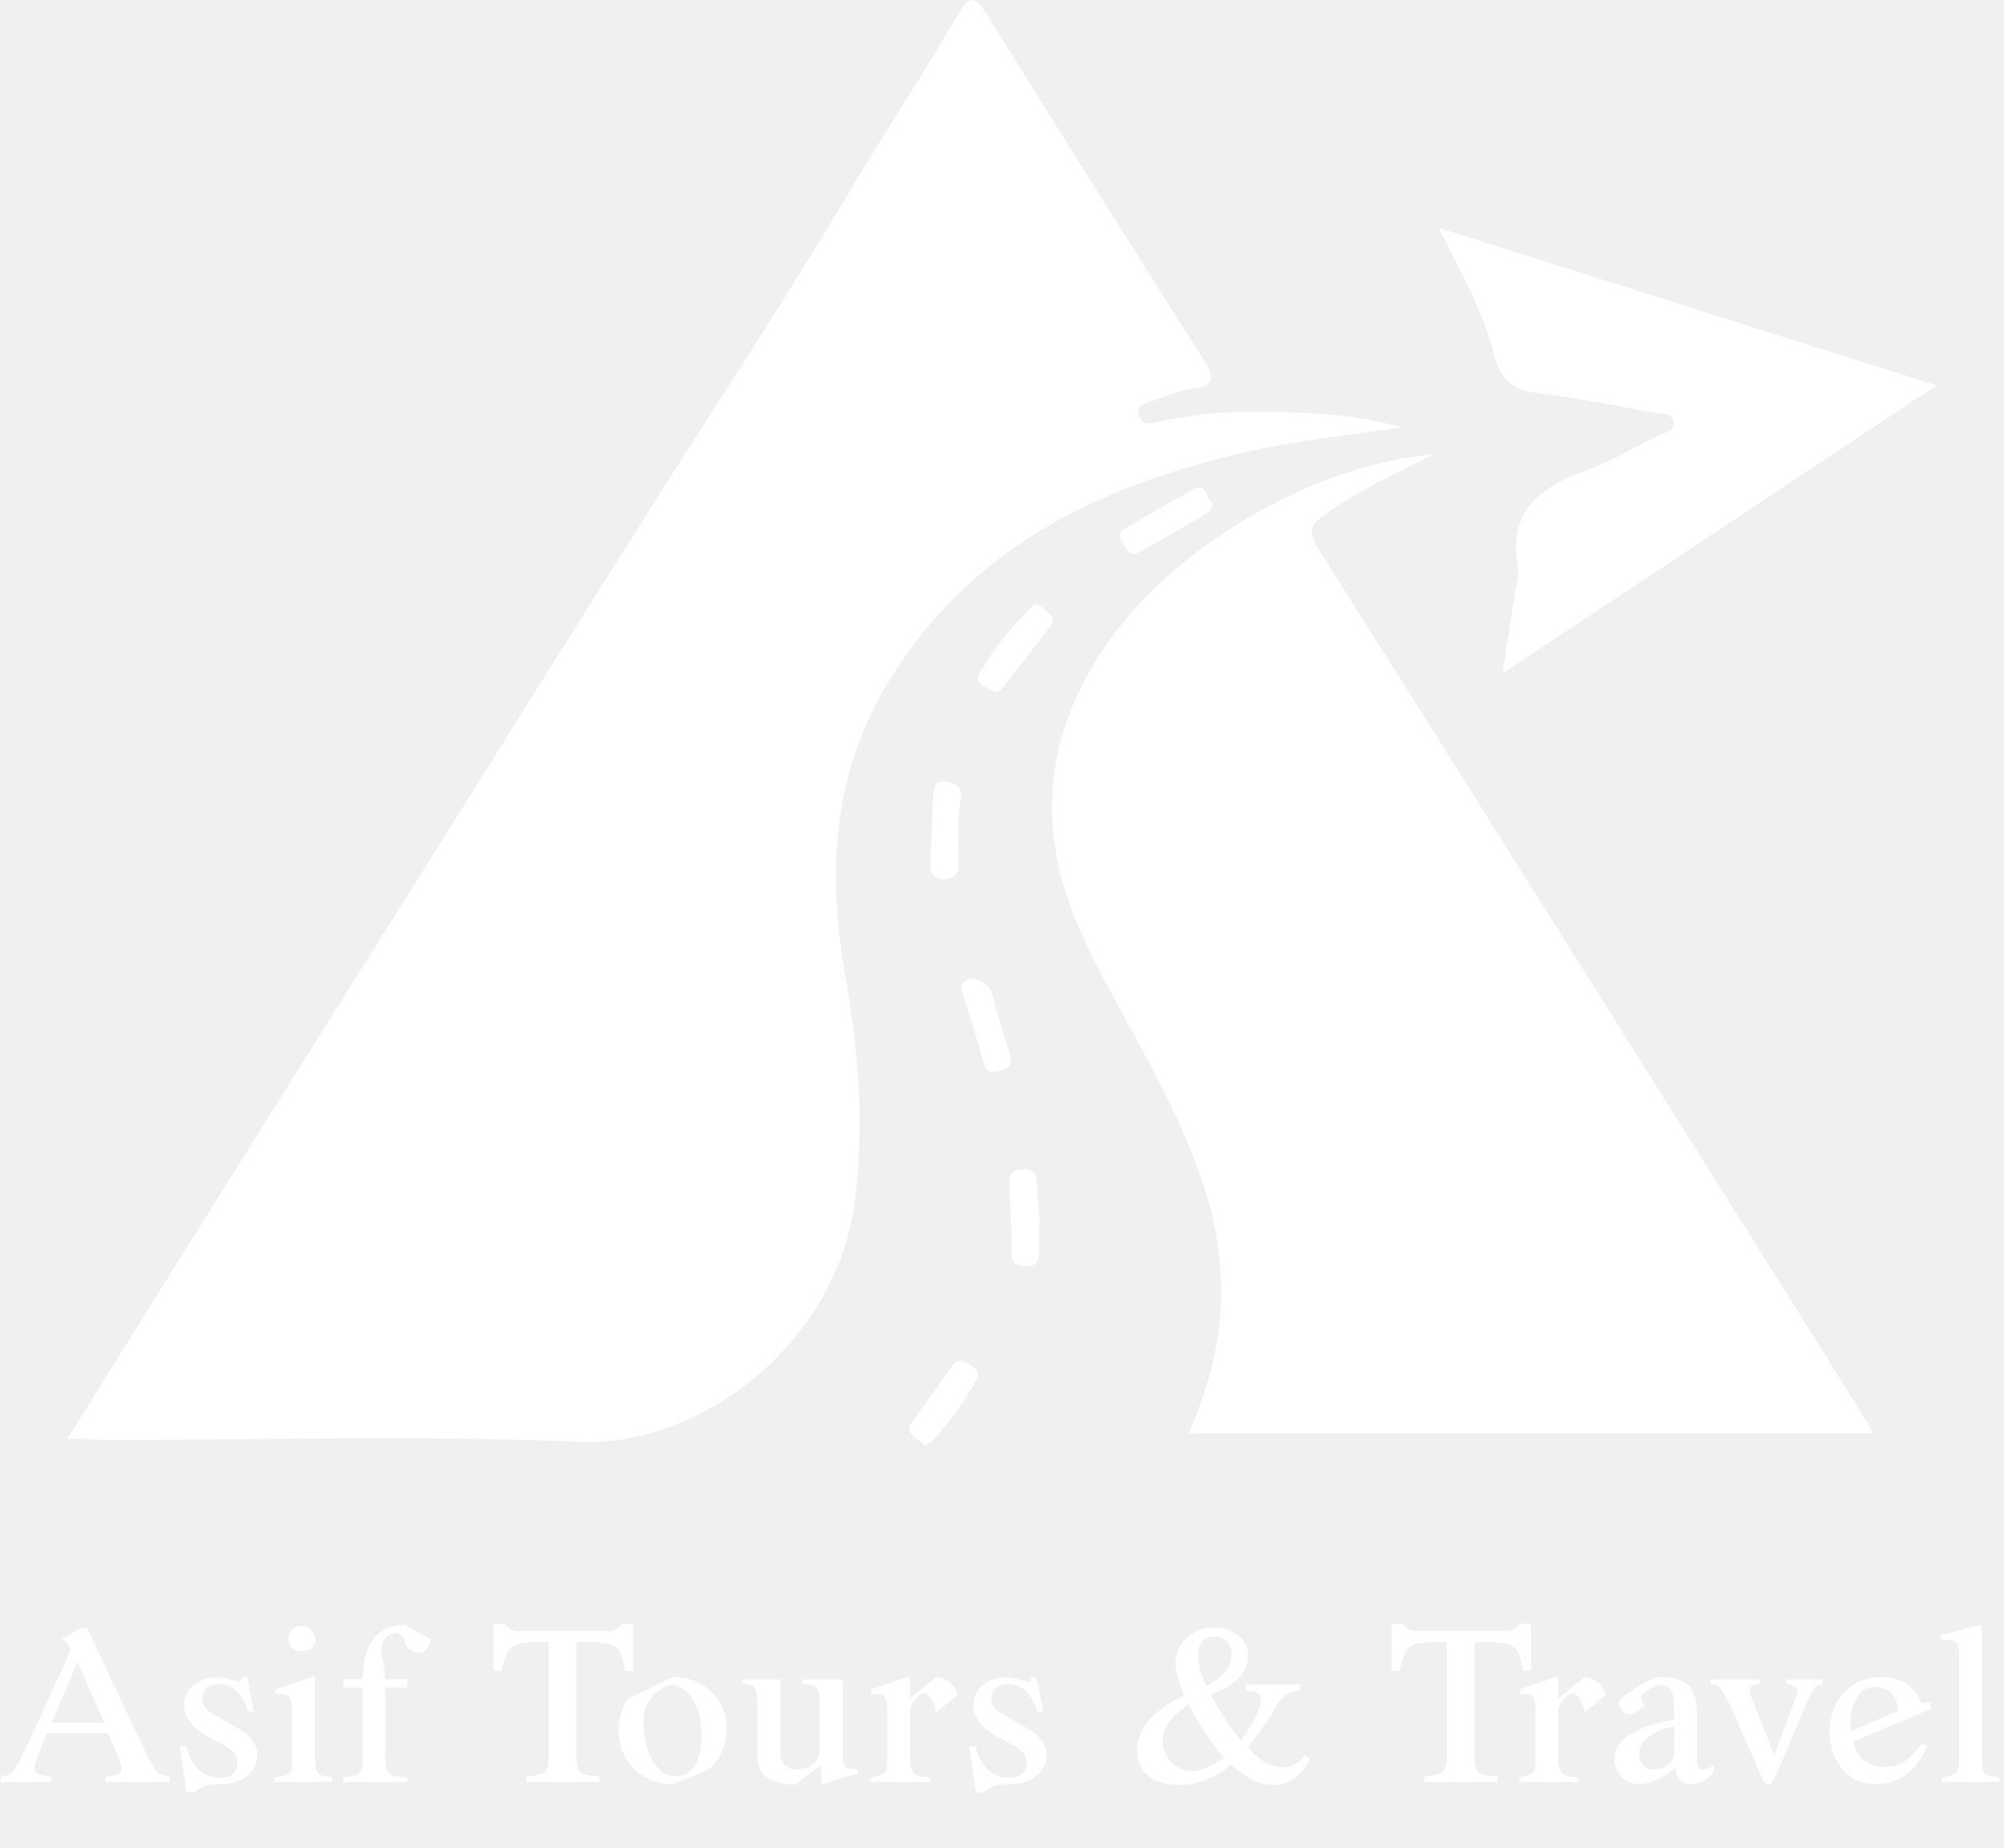
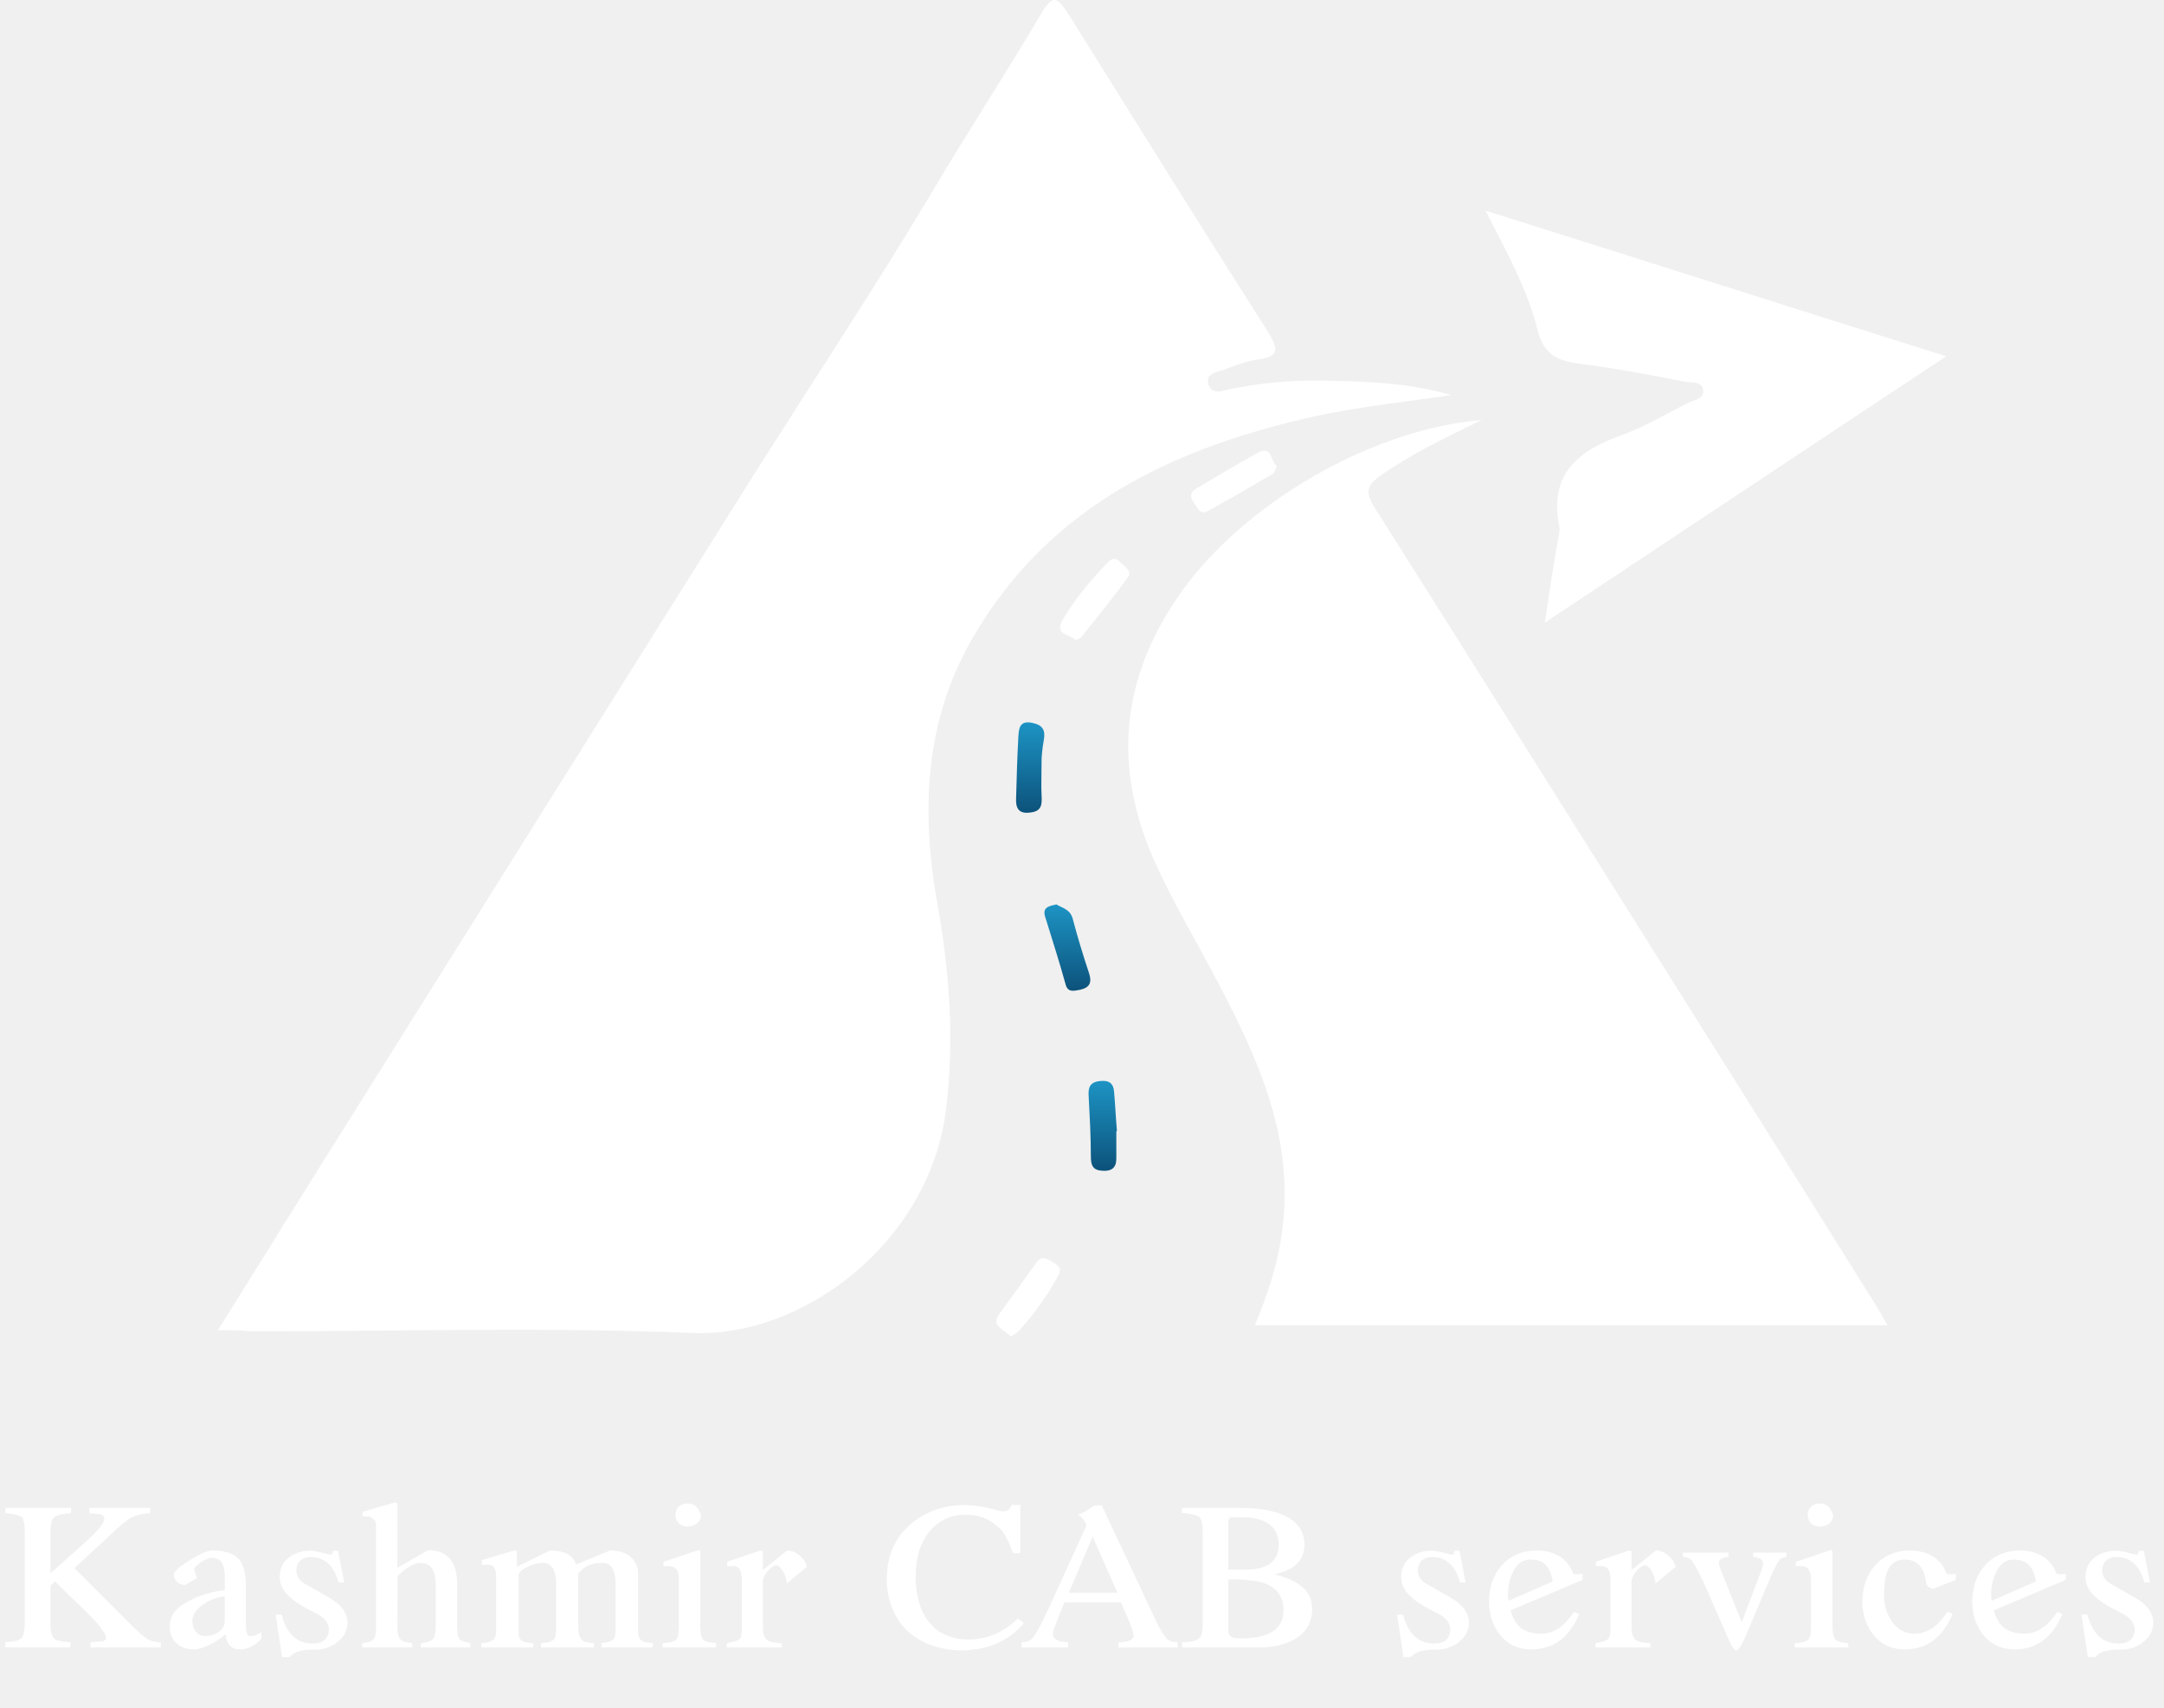
- <svg xmlns="http://www.w3.org/2000/svg" width="268" height="247" viewBox="0 0 268 247" fill="none">
-   <path d="M123.773 193.267C123.133 192.786 122.492 192.386 121.932 191.825C121.371 191.265 121.611 190.704 122.012 190.064C123.853 187.581 125.615 185.099 127.377 182.616C128.178 181.495 128.978 182.056 129.779 182.536C130.5 182.937 131.14 183.417 130.58 184.458C128.978 187.421 127.056 190.064 124.814 192.546C124.574 192.786 124.174 192.946 123.773 193.267Z" fill="white" />
-   <path d="M9 192.385C13.645 185.018 17.728 178.371 21.892 171.725C43.433 137.372 64.894 103.099 86.434 68.826C95.083 55.133 104.051 41.6 112.379 27.667C117.344 19.259 122.709 11.091 127.674 2.683C129.756 -0.921 130.236 -0.841 132.398 2.603C141.848 17.737 151.297 32.952 160.906 48.006C162.507 50.569 162.507 51.609 159.304 52.01C157.623 52.25 155.941 52.971 154.34 53.531C153.379 53.852 151.937 54.012 152.258 55.453C152.658 57.135 154.179 56.574 155.22 56.334C159.705 55.373 164.189 54.973 168.753 55.053C175.079 55.133 181.325 55.373 187.411 57.135C181.085 58.096 174.599 58.736 168.193 60.098C147.613 64.582 129.436 72.99 118.305 92.048C111.178 104.22 110.698 117.353 113.1 130.806C114.862 140.735 115.582 150.585 114.301 160.674C111.819 179.813 93.561 193.426 77.706 192.785C56.406 191.904 35.025 192.545 13.725 192.545C12.443 192.385 11.242 192.385 9 192.385Z" fill="white" />
-   <path d="M191.815 60.739C186.37 63.382 181.565 65.704 177.241 68.747C175.159 70.188 174.919 71.229 176.36 73.472C189.333 93.971 202.225 114.551 215.118 135.051C226.248 152.748 237.379 170.445 248.43 188.142C249.07 189.103 249.631 190.144 250.512 191.665C219.842 191.665 189.573 191.665 158.984 191.665C161.626 185.499 163.388 179.173 163.308 172.366C163.228 161.556 158.904 152.187 154.099 142.898C150.816 136.572 147.052 130.406 144.17 123.84C138.084 109.586 140.086 96.534 149.294 84.362C158.744 72.03 176.441 62.02 191.815 60.739Z" fill="white" />
-   <path d="M192.376 30.47C214.798 37.517 236.338 44.404 259 51.53C239.141 64.663 220.403 77.155 200.944 90.047C201.585 85.883 202.065 82.52 202.626 79.237C202.786 78.196 203.186 77.075 203.026 76.114C201.505 68.507 205.829 65.144 212.155 62.901C215.358 61.7 218.401 59.938 221.524 58.337C222.405 57.856 223.926 57.776 223.846 56.495C223.766 55.134 222.165 55.374 221.284 55.214C216.319 54.253 211.354 53.292 206.309 52.651C202.866 52.251 200.704 51.37 199.823 47.447C198.382 41.761 195.499 36.636 192.376 30.47Z" fill="white" />
-   <path d="M133.039 92.53C132.238 91.729 129.916 91.809 131.197 89.647C132.959 86.684 135.121 84.041 137.523 81.559C138.084 80.918 138.724 80.438 139.445 81.239C140.086 81.879 141.287 82.52 140.646 83.481C138.484 86.444 136.162 89.327 133.84 92.209C133.76 92.37 133.439 92.37 133.039 92.53Z" fill="white" />
-   <path d="M162.187 67.386C161.947 67.866 161.867 68.347 161.627 68.507C158.504 70.349 155.461 72.11 152.258 73.872C150.976 74.593 150.656 73.311 150.176 72.671C149.615 71.95 149.615 71.229 150.496 70.669C153.459 68.907 156.422 67.145 159.465 65.464C161.547 64.343 161.226 66.745 162.187 67.386Z" fill="white" />
-   <path d="M130.316 130.807C131.037 131.287 132.238 131.447 132.639 132.809C133.359 135.531 134.16 138.174 135.041 140.816C135.441 142.097 135.121 142.818 133.76 143.138C132.799 143.299 131.918 143.619 131.598 142.258C130.717 139.055 129.676 135.851 128.715 132.728C128.234 131.367 128.955 131.047 130.316 130.807Z" fill="white" />
-   <path d="M138.965 163.638C138.965 164.919 138.965 166.281 138.965 167.562C138.965 168.923 138.244 169.404 136.963 169.323C135.602 169.243 135.281 168.603 135.281 167.241C135.281 164.359 135.121 161.476 134.961 158.513C134.881 157.312 135.121 156.511 136.562 156.351C137.924 156.191 138.564 156.671 138.644 157.953C138.805 159.794 138.885 161.636 139.045 163.478C139.045 163.638 138.965 163.638 138.965 163.638Z" fill="white" />
-   <path d="M128.155 109.826C128.155 112.309 128.075 113.67 128.155 115.031C128.235 116.393 128.155 117.354 126.473 117.514C124.711 117.754 124.391 116.713 124.471 115.352C124.551 112.469 124.631 109.506 124.791 106.623C124.871 105.502 124.871 104.141 126.793 104.541C128.395 104.862 128.715 105.662 128.475 107.024C128.235 108.305 128.155 109.666 128.155 109.826Z" fill="white" />
-   <path d="M10.361 222.223L6.917 230.343H13.945L10.361 222.223ZM22.653 237.511V238.267H14.085V237.511C15.41 237.492 16.129 237.24 16.241 236.755C16.259 236.68 16.269 236.615 16.269 236.559C16.25 236.148 16.063 235.504 15.709 234.627L14.449 231.743H6.273L4.873 235.271C4.705 235.737 4.621 236.111 4.621 236.391C4.658 237.1 5.386 237.473 6.805 237.511V238.267H0.085V237.511C0.775 237.492 1.289 237.305 1.625 236.951C2.091 236.465 2.885 235.019 4.005 232.611L9.465 220.627C9.241 219.973 8.83 219.432 8.233 219.003C8.793 218.909 9.381 218.62 9.997 218.135C10.314 217.911 10.585 217.771 10.809 217.715H11.677L19.769 234.935C20.441 236.204 20.954 236.96 21.309 237.203C21.607 237.389 22.055 237.492 22.653 237.511ZM33.058 224.267L33.954 228.859H33.142C32.563 226.731 31.471 225.527 29.866 225.247C29.642 225.209 29.427 225.191 29.222 225.191C28.083 225.191 27.383 225.629 27.122 226.507C27.066 226.712 27.038 226.917 27.038 227.123C27.057 227.944 27.467 228.588 28.27 229.055L31.658 230.987C33.487 232.013 34.411 233.236 34.43 234.655C34.43 235.868 33.861 236.876 32.722 237.679C31.845 238.276 30.855 238.575 29.754 238.575H29.306C27.682 238.593 26.59 238.957 26.03 239.667H24.966L24.042 233.507H24.91C25.619 236.269 27.103 237.669 29.362 237.707C30.669 237.707 31.443 237.212 31.686 236.223C31.723 236.036 31.742 235.849 31.742 235.663C31.723 234.804 31.219 234.085 30.23 233.507L28.41 232.555C26.17 231.36 24.929 230.072 24.686 228.691C24.649 228.485 24.63 228.28 24.63 228.075C24.63 226.693 25.227 225.648 26.422 224.939C27.187 224.491 28.083 224.267 29.11 224.267C29.483 224.267 30.239 224.416 31.378 224.715C31.733 224.808 31.994 224.855 32.162 224.855L32.386 224.267H33.058ZM40.329 217.435C41.076 217.453 41.617 217.789 41.953 218.443L42.233 219.087C42.233 219.796 41.897 220.3 41.225 220.599C40.945 220.711 40.646 220.767 40.329 220.767C39.545 220.767 39.013 220.459 38.733 219.843C38.621 219.6 38.565 219.348 38.565 219.087C38.565 218.396 38.873 217.901 39.489 217.603C39.75 217.491 40.03 217.435 40.329 217.435ZM36.829 225.891L41.953 224.155L42.149 224.323V235.103C42.149 236.223 42.308 236.923 42.625 237.203C42.924 237.427 43.53 237.576 44.445 237.651V238.267H36.689V237.651C37.828 237.576 38.518 237.361 38.761 237.007C38.948 236.689 39.041 236.055 39.041 235.103V228.075C38.966 227.048 38.509 226.525 37.669 226.507H36.829V225.891ZM51.478 224.519H54.474V225.639H51.534V235.047C51.534 236.204 51.748 236.932 52.178 237.231C52.551 237.473 53.316 237.613 54.474 237.651V238.267H45.906V237.651C47.119 237.576 47.866 237.352 48.146 236.979C48.388 236.643 48.51 235.999 48.51 235.047V225.639H45.934V224.519H48.51C48.566 219.703 50.451 217.285 54.166 217.267L57.582 219.199C57.582 219.815 57.339 220.309 56.854 220.683C56.592 220.888 56.322 220.991 56.042 220.991C54.866 220.916 54.203 220.263 54.054 219.031C53.624 218.601 53.251 218.377 52.934 218.359C52.094 218.359 51.506 218.807 51.17 219.703C51.039 220.095 50.974 220.524 50.974 220.991C50.974 221.047 51.076 221.541 51.282 222.475C51.412 223.109 51.478 223.744 51.478 224.379V224.519ZM73.395 234.571V219.563H71.883C70.185 219.563 69.065 219.759 68.523 220.151C67.982 220.543 67.534 221.467 67.179 222.923C67.142 223.072 67.105 223.231 67.067 223.399H66.003V217.127H67.487C67.879 217.631 68.299 217.929 68.747 218.023C68.953 218.06 69.177 218.079 69.419 218.079H81.347C82.113 218.06 82.691 217.771 83.083 217.211C83.102 217.173 83.121 217.145 83.139 217.127H84.651V223.399H83.559C83.354 221.775 82.962 220.729 82.383 220.263C81.861 219.833 80.741 219.6 79.023 219.563C78.949 219.563 78.883 219.563 78.827 219.563H77.091V234.907C77.091 236.027 77.297 236.736 77.707 237.035C78.099 237.296 78.911 237.455 80.143 237.511V238.267H70.399V237.511C71.762 237.417 72.602 237.212 72.919 236.895C73.237 236.54 73.395 235.765 73.395 234.571ZM89.582 225.303C88.872 225.471 88.154 225.919 87.426 226.647C86.511 227.599 86.054 228.691 86.054 229.923C86.054 232.461 86.558 234.449 87.566 235.887C88.312 236.932 89.218 237.464 90.282 237.483C91.962 237.483 93.044 236.512 93.53 234.571C93.716 233.861 93.81 233.059 93.81 232.163C93.81 229.624 93.222 227.711 92.046 226.423C91.336 225.676 90.515 225.303 89.582 225.303ZM89.918 224.239C92.251 224.239 94.108 225.013 95.49 226.563C96.61 227.813 97.17 229.335 97.17 231.127C97.151 233.311 96.386 235.121 94.874 236.559L89.974 238.547C87.734 238.547 85.914 237.763 84.514 236.195C83.319 234.869 82.722 233.264 82.722 231.379C82.74 229.755 83.16 228.355 83.982 227.179L89.918 224.239ZM114.367 236.559H114.703V237.147C113.098 237.539 111.576 237.996 110.139 238.519L109.803 238.407V235.999L106.303 238.631C103.69 238.537 102.103 237.772 101.543 236.335C101.356 235.831 101.263 235.243 101.263 234.571V226.983C101.263 226.087 100.964 225.527 100.367 225.303C100.106 225.209 99.76 225.153 99.331 225.135V224.547H104.371V234.431C104.371 235.289 104.707 235.924 105.379 236.335C105.696 236.521 106.042 236.615 106.415 236.615C107.572 236.615 108.459 236.269 109.075 235.579C109.43 235.168 109.607 234.673 109.607 234.095V227.039C109.607 226.199 109.392 225.676 108.963 225.471C108.627 225.321 108.076 225.237 107.311 225.219V224.547H112.743V234.963C112.743 235.784 112.958 236.279 113.387 236.447C113.611 236.521 113.938 236.559 114.367 236.559ZM116.538 226.507V225.863L121.354 224.239L121.69 224.351V227.067L125.218 224.239C125.983 224.239 126.702 224.603 127.374 225.331C127.785 225.779 128.009 226.208 128.046 226.619L125.162 228.999C125.05 227.991 124.705 227.197 124.126 226.619C123.958 226.469 123.818 226.385 123.706 226.367C123.314 226.367 122.847 226.684 122.306 227.319C121.914 227.823 121.709 228.289 121.69 228.719V235.467C121.69 236.456 122.007 237.091 122.642 237.371C123.034 237.52 123.622 237.613 124.406 237.651V238.267H116.482V237.651C117.565 237.445 118.199 237.212 118.386 236.951C118.554 236.708 118.638 236.279 118.638 235.663V228.159C118.582 227.113 118.227 226.563 117.574 226.507H116.538ZM138.605 224.267L139.501 228.859H138.689C138.11 226.731 137.018 225.527 135.413 225.247C135.189 225.209 134.974 225.191 134.769 225.191C133.63 225.191 132.93 225.629 132.669 226.507C132.613 226.712 132.585 226.917 132.585 227.123C132.603 227.944 133.014 228.588 133.817 229.055L137.205 230.987C139.034 232.013 139.958 233.236 139.977 234.655C139.977 235.868 139.407 236.876 138.269 237.679C137.391 238.276 136.402 238.575 135.301 238.575H134.853C133.229 238.593 132.137 238.957 131.577 239.667H130.513L129.589 233.507H130.457C131.166 236.269 132.65 237.669 134.909 237.707C136.215 237.707 136.99 237.212 137.233 236.223C137.27 236.036 137.289 235.849 137.289 235.663C137.27 234.804 136.766 234.085 135.777 233.507L133.957 232.555C131.717 231.36 130.475 230.072 130.233 228.691C130.195 228.485 130.177 228.28 130.177 228.075C130.177 226.693 130.774 225.648 131.969 224.939C132.734 224.491 133.63 224.267 134.657 224.267C135.03 224.267 135.786 224.416 136.925 224.715C137.279 224.808 137.541 224.855 137.709 224.855L137.933 224.267H138.605ZM158.969 227.935C157.046 229.185 155.926 230.436 155.609 231.687C155.534 232.023 155.497 232.368 155.497 232.723C155.497 233.992 155.973 235.047 156.925 235.887C157.653 236.521 158.465 236.839 159.361 236.839C160.537 236.82 161.965 236.213 163.645 235.019C162.077 233.208 160.518 230.847 158.969 227.935ZM161.321 225.499C163.58 224.229 164.718 222.82 164.737 221.271C164.737 220.225 164.326 219.497 163.505 219.087C163.169 218.919 162.796 218.835 162.385 218.835C161.452 218.835 160.798 219.245 160.425 220.067C160.276 220.421 160.201 220.795 160.201 221.187C160.22 222.437 160.593 223.875 161.321 225.499ZM166.613 225.219H173.893V226.031C172.68 226.18 171.784 226.628 171.205 227.375C171.093 227.505 170.99 227.645 170.897 227.795L170.085 229.167C169.618 229.932 168.564 231.425 166.921 233.647C168.396 235.401 169.964 236.288 171.625 236.307C172.726 236.288 173.678 235.747 174.481 234.683L175.209 235.103C174.238 237.231 172.754 238.407 170.757 238.631C170.533 238.649 170.318 238.659 170.113 238.659C168.433 238.64 166.613 237.735 164.653 235.943C162.488 237.753 160.201 238.659 157.793 238.659C155.142 238.659 153.388 237.828 152.529 236.167C152.212 235.532 152.053 234.804 152.053 233.983C152.09 231.388 153.808 229.167 157.205 227.319L158.325 226.731C157.578 224.827 157.205 223.389 157.205 222.419C157.205 220.907 157.812 219.675 159.025 218.723C159.958 218.013 161.06 217.659 162.329 217.659C164.009 217.659 165.288 218.181 166.165 219.227C166.669 219.861 166.921 220.589 166.921 221.411C166.921 223.128 165.876 224.565 163.785 225.723C163.244 226.021 162.628 226.311 161.937 226.591C163.244 229.036 164.578 231.061 165.941 232.667C167.714 230.277 168.601 228.485 168.601 227.291C168.601 226.712 168.265 226.339 167.593 226.171C167.332 226.115 167.005 226.068 166.613 226.031V225.219ZM193.489 234.571V219.563H191.977C190.279 219.563 189.159 219.759 188.617 220.151C188.076 220.543 187.628 221.467 187.273 222.923C187.236 223.072 187.199 223.231 187.161 223.399H186.097V217.127H187.581C187.973 217.631 188.393 217.929 188.841 218.023C189.047 218.06 189.271 218.079 189.513 218.079H201.441C202.207 218.06 202.785 217.771 203.177 217.211C203.196 217.173 203.215 217.145 203.233 217.127H204.745V223.399H203.653C203.448 221.775 203.056 220.729 202.477 220.263C201.955 219.833 200.835 219.6 199.117 219.563C199.043 219.563 198.977 219.563 198.921 219.563H197.185V234.907C197.185 236.027 197.391 236.736 197.801 237.035C198.193 237.296 199.005 237.455 200.237 237.511V238.267H190.493V237.511C191.856 237.417 192.696 237.212 193.013 236.895C193.331 236.54 193.489 235.765 193.489 234.571ZM203.245 226.507V225.863L208.061 224.239L208.397 224.351V227.067L211.925 224.239C212.69 224.239 213.409 224.603 214.081 225.331C214.492 225.779 214.716 226.208 214.753 226.619L211.869 228.999C211.757 227.991 211.412 227.197 210.833 226.619C210.665 226.469 210.525 226.385 210.413 226.367C210.021 226.367 209.554 226.684 209.013 227.319C208.621 227.823 208.416 228.289 208.397 228.719V235.467C208.397 236.456 208.714 237.091 209.349 237.371C209.741 237.52 210.329 237.613 211.113 237.651V238.267H203.189V237.651C204.272 237.445 204.906 237.212 205.093 236.951C205.261 236.708 205.345 236.279 205.345 235.663V228.159C205.289 227.113 204.934 226.563 204.281 226.507H203.245ZM223.89 234.459V230.875C222.527 231.024 221.332 231.528 220.306 232.387C219.596 233.021 219.232 233.656 219.214 234.291V234.403C219.214 235.299 219.522 235.952 220.138 236.363C220.399 236.531 220.67 236.615 220.95 236.615C221.958 236.615 222.751 236.325 223.33 235.747C223.703 235.373 223.89 234.944 223.89 234.459ZM229.182 236.055V237.007C228.192 238.033 227.184 238.547 226.158 238.547C225.075 238.547 224.403 238.052 224.142 237.063C224.104 236.857 224.067 236.633 224.03 236.391C222.238 237.753 220.726 238.472 219.494 238.547C218 238.547 216.946 238.005 216.33 236.923C216.068 236.437 215.938 235.887 215.938 235.271C215.956 234.132 216.367 233.227 217.17 232.555C218.402 231.528 220.072 230.763 222.182 230.259C222.816 230.109 223.386 230.016 223.89 229.979V227.571C223.796 226.488 223.507 225.816 223.022 225.555C222.779 225.424 222.471 225.34 222.098 225.303C221.556 225.303 220.884 225.601 220.082 226.199C219.727 226.479 219.531 226.703 219.494 226.871C219.494 226.983 219.522 227.151 219.578 227.375C219.652 227.599 219.718 227.795 219.774 227.963L219.886 228.215L218.178 229.223C217.506 229.223 217.011 228.943 216.694 228.383C216.582 228.159 216.526 227.935 216.526 227.711C216.526 227.3 217.235 226.647 218.654 225.751C220.222 224.761 221.36 224.257 222.07 224.239H222.098C224.207 224.239 225.598 224.817 226.27 225.975C226.718 226.759 226.942 227.841 226.942 229.223V235.019C226.942 236.008 227.119 236.54 227.474 236.615C227.53 236.633 227.586 236.643 227.642 236.643C228.09 236.624 228.603 236.428 229.182 236.055ZM238.926 224.547H243.742V225.163C243.22 225.219 242.837 225.415 242.594 225.751C242.464 225.956 242.165 226.535 241.698 227.487L237.61 237.147C237.106 238.155 236.733 238.668 236.49 238.687C236.304 238.649 236.07 238.416 235.79 237.987C235.753 237.912 235.725 237.865 235.706 237.847L231.646 228.607C230.769 226.796 230.172 225.76 229.854 225.499C229.63 225.312 229.266 225.2 228.762 225.163V224.547H235.37V225.163C234.456 225.275 233.989 225.527 233.97 225.919C233.97 226.255 234.054 226.609 234.222 226.983L237.274 234.627L240.186 226.927C240.298 226.609 240.354 226.311 240.354 226.031C240.317 225.545 239.841 225.256 238.926 225.163V224.547ZM247.509 231.519L253.893 228.719C253.594 226.759 252.698 225.713 251.205 225.583C251.055 225.564 250.915 225.555 250.785 225.555H250.617C249.329 225.573 248.395 226.441 247.817 228.159C247.555 228.961 247.425 229.773 247.425 230.595C247.425 230.968 247.453 231.276 247.509 231.519ZM257.001 233.115L257.729 233.423C256.31 236.82 254.014 238.528 250.841 238.547C248.731 238.547 247.098 237.688 245.941 235.971C245.138 234.757 244.718 233.348 244.681 231.743C244.699 229.26 245.483 227.309 247.033 225.891C248.265 224.789 249.767 224.239 251.541 224.239C254.229 224.257 256.002 225.368 256.861 227.571C256.991 227.645 257.197 227.683 257.477 227.683C257.719 227.683 257.962 227.655 258.205 227.599V228.495L247.817 232.891C248.153 234.235 248.778 235.168 249.693 235.691C250.365 236.064 251.186 236.26 252.157 236.279C253.706 236.279 255.059 235.569 256.217 234.151C256.478 233.833 256.739 233.488 257.001 233.115ZM260.343 219.283H259.587V218.667L264.739 217.267L265.047 217.379V235.663C265.047 236.559 265.271 237.119 265.719 237.343C266.018 237.492 266.569 237.595 267.371 237.651V238.267H259.643V237.651C260.801 237.557 261.51 237.277 261.771 236.811C261.921 236.531 261.995 236.111 261.995 235.551V220.991C261.977 220.132 261.781 219.609 261.407 219.423C261.165 219.329 260.847 219.283 260.455 219.283H260.343Z" fill="white" />
+ <svg xmlns="http://www.w3.org/2000/svg" width="313" height="247" viewBox="0 0 313 247" fill="none">
+   <path d="M146.273 193.267C145.633 192.786 144.992 192.386 144.432 191.825C143.871 191.265 144.111 190.704 144.512 190.064C146.353 187.581 148.115 185.099 149.877 182.616C150.678 181.495 151.478 182.056 152.279 182.536C153 182.937 153.64 183.417 153.08 184.458C151.478 187.421 149.556 190.064 147.314 192.546C147.074 192.786 146.674 192.946 146.273 193.267Z" fill="#fff" />
+   <path d="M31.5 192.385C36.145 185.018 40.228 178.371 44.392 171.725C65.933 137.372 87.394 103.099 108.934 68.826C117.583 55.133 126.551 41.6 134.879 27.667C139.844 19.259 145.209 11.091 150.174 2.683C152.256 -0.921 152.736 -0.841 154.898 2.603C164.348 17.737 173.797 32.952 183.406 48.006C185.007 50.569 185.007 51.609 181.804 52.01C180.123 52.25 178.441 52.971 176.84 53.531C175.879 53.852 174.437 54.012 174.758 55.453C175.158 57.135 176.679 56.574 177.72 56.334C182.205 55.373 186.689 54.973 191.253 55.053C197.579 55.133 203.825 55.373 209.911 57.135C203.585 58.096 197.099 58.736 190.693 60.098C170.113 64.582 151.936 72.99 140.805 92.048C133.678 104.22 133.198 117.353 135.6 130.806C137.362 140.735 138.082 150.585 136.801 160.674C134.319 179.813 116.061 193.426 100.206 192.785C78.906 191.904 57.525 192.545 36.224 192.545C34.943 192.385 33.742 192.385 31.5 192.385Z" fill="#fff" />
+   <path d="M214.315 60.739C208.87 63.382 204.065 65.704 199.741 68.747C197.659 70.188 197.419 71.229 198.86 73.472C211.833 93.971 224.725 114.551 237.618 135.051C248.748 152.748 259.879 170.445 270.93 188.142C271.57 189.103 272.131 190.144 273.012 191.665C242.342 191.665 212.073 191.665 181.484 191.665C184.126 185.499 185.888 179.173 185.808 172.366C185.728 161.556 181.404 152.187 176.599 142.898C173.316 136.572 169.552 130.406 166.67 123.84C160.584 109.586 162.586 96.534 171.794 84.362C181.244 72.03 198.941 62.02 214.315 60.739Z" fill="#fff" />
+   <path d="M214.876 30.47C237.298 37.517 258.838 44.404 281.5 51.53C261.641 64.663 242.903 77.155 223.444 90.047C224.085 85.883 224.565 82.52 225.126 79.237C225.286 78.196 225.686 77.075 225.526 76.114C224.005 68.507 228.329 65.144 234.655 62.901C237.858 61.7 240.901 59.938 244.024 58.337C244.905 57.856 246.426 57.776 246.346 56.495C246.266 55.134 244.665 55.374 243.784 55.214C238.819 54.253 233.854 53.292 228.809 52.651C225.366 52.251 223.204 51.37 222.323 47.447C220.882 41.761 217.999 36.636 214.876 30.47Z" fill="#fff" />
+   <path d="M155.539 92.53C154.738 91.729 152.416 91.809 153.697 89.647C155.459 86.684 157.621 84.041 160.023 81.559C160.584 80.918 161.224 80.438 161.945 81.239C162.586 81.879 163.787 82.52 163.146 83.481C160.984 86.444 158.662 89.327 156.34 92.209C156.26 92.37 155.939 92.37 155.539 92.53Z" fill="#fff" />
+   <path d="M184.687 67.386C184.447 67.866 184.367 68.347 184.127 68.507C181.004 70.349 177.961 72.11 174.758 73.872C173.476 74.593 173.156 73.311 172.676 72.671C172.115 71.95 172.115 71.229 172.996 70.669C175.959 68.907 178.922 67.145 181.965 65.464C184.047 64.343 183.726 66.745 184.687 67.386Z" fill="#fff" />
+   <path d="M152.816 130.807C153.537 131.287 154.738 131.447 155.139 132.809C155.859 135.531 156.66 138.174 157.541 140.816C157.941 142.097 157.621 142.818 156.26 143.138C155.299 143.299 154.418 143.619 154.098 142.258C153.217 139.055 152.176 135.851 151.215 132.728C150.734 131.367 151.455 131.047 152.816 130.807Z" fill="url(#paint6_linear_188_54)" />
+   <path d="M161.465 163.638C161.465 164.919 161.465 166.281 161.465 167.562C161.465 168.923 160.744 169.404 159.463 169.323C158.102 169.243 157.781 168.603 157.781 167.241C157.781 164.359 157.621 161.476 157.461 158.513C157.381 157.312 157.621 156.511 159.062 156.351C160.424 156.191 161.064 156.671 161.144 157.953C161.305 159.794 161.385 161.636 161.545 163.478C161.545 163.638 161.465 163.638 161.465 163.638Z" fill="url(#paint7_linear_188_54)" />
+   <path d="M150.655 109.826C150.655 112.309 150.575 113.67 150.655 115.031C150.735 116.393 150.655 117.354 148.973 117.514C147.211 117.754 146.891 116.713 146.971 115.352C147.051 112.469 147.131 109.506 147.291 106.623C147.371 105.502 147.371 104.141 149.293 104.541C150.895 104.862 151.215 105.662 150.975 107.024C150.735 108.305 150.655 109.666 150.655 109.826Z" fill="url(#paint8_linear_188_54)" />
+   <path d="M12.931 218.835V218.079H21.723V218.835C20.454 218.928 19.493 219.171 18.839 219.563L17.831 220.291L16.823 221.187L10.775 226.787L18.223 234.263C19.847 235.905 20.939 236.867 21.499 237.147C21.929 237.371 22.517 237.492 23.263 237.511V238.267H13.099V237.511C14.275 237.417 14.901 237.361 14.975 237.343C15.199 237.249 15.321 237.1 15.339 236.895C15.339 236.167 14.135 234.664 11.727 232.387C11.541 232.219 11.363 232.051 11.195 231.883L7.975 228.719L7.303 229.307V234.907C7.303 236.027 7.499 236.736 7.891 237.035C8.246 237.296 9.011 237.455 10.187 237.511V238.267H0.779V237.511C2.067 237.417 2.861 237.203 3.159 236.867C3.439 236.512 3.579 235.747 3.579 234.571V221.467C3.579 220.403 3.43 219.703 3.131 219.367L2.543 219.143C2.021 218.993 1.433 218.891 0.779 218.835V218.079H10.271V218.835C8.946 218.928 8.097 219.152 7.723 219.507L7.499 219.927L7.303 220.907V227.543L12.679 222.727C14.266 221.271 15.069 220.253 15.087 219.675C15.087 219.301 14.882 219.077 14.471 219.003C14.341 218.965 14.089 218.937 13.715 218.919C13.379 218.881 13.118 218.853 12.931 218.835ZM32.507 234.459V230.875C31.144 231.024 29.95 231.528 28.923 232.387C28.214 233.021 27.85 233.656 27.831 234.291V234.403C27.831 235.299 28.139 235.952 28.755 236.363C29.016 236.531 29.287 236.615 29.567 236.615C30.575 236.615 31.368 236.325 31.947 235.747C32.32 235.373 32.507 234.944 32.507 234.459ZM37.799 236.055V237.007C36.81 238.033 35.802 238.547 34.775 238.547C33.692 238.547 33.02 238.052 32.759 237.063C32.722 236.857 32.684 236.633 32.647 236.391C30.855 237.753 29.343 238.472 28.111 238.547C26.618 238.547 25.563 238.005 24.947 236.923C24.686 236.437 24.555 235.887 24.555 235.271C24.574 234.132 24.984 233.227 25.787 232.555C27.019 231.528 28.69 230.763 30.799 230.259C31.434 230.109 32.003 230.016 32.507 229.979V227.571C32.414 226.488 32.124 225.816 31.639 225.555C31.396 225.424 31.088 225.34 30.715 225.303C30.174 225.303 29.502 225.601 28.699 226.199C28.344 226.479 28.148 226.703 28.111 226.871C28.111 226.983 28.139 227.151 28.195 227.375C28.27 227.599 28.335 227.795 28.391 227.963L28.503 228.215L26.795 229.223C26.123 229.223 25.628 228.943 25.311 228.383C25.199 228.159 25.143 227.935 25.143 227.711C25.143 227.3 25.852 226.647 27.271 225.751C28.839 224.761 29.978 224.257 30.687 224.239H30.715C32.824 224.239 34.215 224.817 34.887 225.975C35.335 226.759 35.559 227.841 35.559 229.223V235.019C35.559 236.008 35.736 236.54 36.091 236.615C36.147 236.633 36.203 236.643 36.259 236.643C36.707 236.624 37.22 236.428 37.799 236.055ZM48.886 224.267L49.782 228.859H48.97C48.391 226.731 47.299 225.527 45.694 225.247C45.47 225.209 45.255 225.191 45.05 225.191C43.911 225.191 43.211 225.629 42.95 226.507C42.894 226.712 42.866 226.917 42.866 227.123C42.885 227.944 43.295 228.588 44.098 229.055L47.486 230.987C49.315 232.013 50.239 233.236 50.258 234.655C50.258 235.868 49.689 236.876 48.55 237.679C47.673 238.276 46.683 238.575 45.582 238.575H45.134C43.51 238.593 42.418 238.957 41.858 239.667H40.794L39.87 233.507H40.738C41.447 236.269 42.931 237.669 45.19 237.707C46.497 237.707 47.271 237.212 47.514 236.223C47.551 236.036 47.57 235.849 47.57 235.663C47.551 234.804 47.047 234.085 46.058 233.507L44.238 232.555C41.998 231.36 40.757 230.072 40.514 228.691C40.477 228.485 40.458 228.28 40.458 228.075C40.458 226.693 41.055 225.648 42.25 224.939C43.015 224.491 43.911 224.267 44.938 224.267C45.311 224.267 46.067 224.416 47.206 224.715C47.561 224.808 47.822 224.855 47.99 224.855L48.214 224.267H48.886ZM57.501 227.963L57.473 235.103C57.473 236.241 57.66 236.941 58.033 237.203C58.313 237.408 58.845 237.557 59.629 237.651V238.267H52.405V237.651C53.357 237.52 53.926 237.296 54.113 236.979C54.3 236.68 54.393 236.055 54.393 235.103V220.711V220.599C54.393 220.057 54.122 219.665 53.581 219.423C53.45 219.367 53.376 219.329 53.357 219.311H52.433V218.667L57.165 217.267L57.473 217.407V226.731L61.953 224.183C64.716 224.22 66.106 225.853 66.125 229.083V235.103C66.125 236.185 66.256 236.857 66.517 237.119C66.76 237.324 67.264 237.501 68.029 237.651V238.267H60.889V237.651C61.916 237.539 62.541 237.268 62.765 236.839C62.933 236.503 63.017 235.924 63.017 235.103V229.111C62.998 227.076 62.28 226.049 60.861 226.031C60.021 226.031 59.022 226.553 57.865 227.599C57.734 227.729 57.613 227.851 57.501 227.963ZM69.693 226.311V225.639L74.397 224.239L74.761 224.351V226.591L79.549 224.239C81.266 224.239 82.414 224.677 82.993 225.555C83.124 225.779 83.236 226.012 83.329 226.255L88.229 224.239C89.946 224.239 91.15 224.799 91.841 225.919C92.14 226.385 92.289 226.88 92.289 227.403V235.887C92.308 236.913 92.69 237.464 93.437 237.539L94.417 237.651V238.267H86.997V237.651C87.986 237.52 88.593 237.296 88.817 236.979C88.966 236.717 89.041 236.241 89.041 235.551V229.223C89.041 227.543 88.668 226.535 87.921 226.199C87.641 226.087 87.305 226.031 86.913 226.031C85.513 226.049 84.421 226.572 83.637 227.599V235.327C83.637 236.409 83.898 237.091 84.421 237.371C84.738 237.52 85.233 237.613 85.905 237.651V238.267H78.261V237.651C79.344 237.576 79.997 237.352 80.221 236.979C80.37 236.699 80.445 236.241 80.445 235.607V229.083C80.426 227.067 79.792 226.049 78.541 226.031C77.664 226.031 76.74 226.32 75.769 226.899C75.284 227.197 75.032 227.459 75.013 227.683V236.167C75.013 236.857 75.274 237.287 75.797 237.455C76.096 237.548 76.534 237.613 77.113 237.651V238.267H69.609V237.651C70.692 237.595 71.345 237.333 71.569 236.867C71.7 236.587 71.765 236.176 71.765 235.635V228.019C71.746 226.899 71.41 226.329 70.757 226.311H69.693ZM99.47 217.435C100.216 217.453 100.758 217.789 101.094 218.443L101.374 219.087C101.374 219.796 101.038 220.3 100.366 220.599C100.086 220.711 99.787 220.767 99.47 220.767C98.686 220.767 98.154 220.459 97.874 219.843C97.762 219.6 97.706 219.348 97.706 219.087C97.706 218.396 98.014 217.901 98.63 217.603C98.891 217.491 99.171 217.435 99.47 217.435ZM95.97 225.891L101.094 224.155L101.29 224.323V235.103C101.29 236.223 101.448 236.923 101.766 237.203C102.064 237.427 102.671 237.576 103.586 237.651V238.267H95.83V237.651C96.968 237.576 97.659 237.361 97.902 237.007C98.088 236.689 98.182 236.055 98.182 235.103V228.075C98.107 227.048 97.65 226.525 96.81 226.507H95.97V225.891ZM105.186 226.507V225.863L110.002 224.239L110.338 224.351V227.067L113.866 224.239C114.632 224.239 115.35 224.603 116.022 225.331C116.433 225.779 116.657 226.208 116.694 226.619L113.81 228.999C113.698 227.991 113.353 227.197 112.774 226.619C112.606 226.469 112.466 226.385 112.354 226.367C111.962 226.367 111.496 226.684 110.954 227.319C110.562 227.823 110.357 228.289 110.338 228.719V235.467C110.338 236.456 110.656 237.091 111.29 237.371C111.682 237.52 112.27 237.613 113.054 237.651V238.267H105.13V237.651C106.213 237.445 106.848 237.212 107.034 236.951C107.202 236.708 107.286 236.279 107.286 235.663V228.159C107.23 227.113 106.876 226.563 106.222 226.507H105.186ZM139.19 217.659C140.814 217.677 142.41 217.911 143.978 218.359C144.463 218.508 144.846 218.583 145.126 218.583C145.76 218.545 146.152 218.237 146.302 217.659H147.59V224.631H146.526C145.891 222.895 145.312 221.756 144.79 221.215L144.398 220.879C143.128 219.665 141.598 219.059 139.806 219.059C137.267 219.059 135.326 220.076 133.982 222.111C132.955 223.66 132.442 225.601 132.442 227.935C132.46 231.22 133.291 233.637 134.934 235.187C135.102 235.485 135.568 235.84 136.334 236.251C137.472 236.829 138.742 237.119 140.142 237.119C142.774 237.1 145.144 236.083 147.254 234.067L148.094 234.739C145.928 237.315 142.932 238.631 139.106 238.687C136.119 238.668 133.608 237.828 131.574 236.167L130.93 235.551C129.25 233.721 128.363 231.453 128.27 228.747V228.327C128.27 224.929 129.502 222.232 131.966 220.235C133.963 218.611 136.371 217.752 139.19 217.659ZM158.04 222.223L154.596 230.343H161.624L158.04 222.223ZM170.332 237.511V238.267H161.764V237.511C163.09 237.492 163.808 237.24 163.92 236.755C163.939 236.68 163.948 236.615 163.948 236.559C163.93 236.148 163.743 235.504 163.388 234.627L162.128 231.743H153.952L152.552 235.271C152.384 235.737 152.3 236.111 152.3 236.391C152.338 237.1 153.066 237.473 154.484 237.511V238.267H147.764V237.511C148.455 237.492 148.968 237.305 149.304 236.951C149.771 236.465 150.564 235.019 151.684 232.611L157.144 220.627C156.92 219.973 156.51 219.432 155.912 219.003C156.472 218.909 157.06 218.62 157.676 218.135C157.994 217.911 158.264 217.771 158.488 217.715H159.356L167.448 234.935C168.12 236.204 168.634 236.96 168.988 237.203C169.287 237.389 169.735 237.492 170.332 237.511ZM177.658 220.179V227.011H180.514C183.426 226.917 184.91 225.723 184.966 223.427C184.928 220.776 183.127 219.441 179.562 219.423H178.162C177.826 219.423 177.658 219.675 177.658 220.179ZM177.658 228.411V235.831C177.658 236.428 177.956 236.783 178.554 236.895C178.796 236.932 179.104 236.951 179.478 236.951C182.875 236.951 184.863 236.036 185.442 234.207C185.572 233.777 185.638 233.301 185.638 232.779C185.619 230.968 184.77 229.727 183.09 229.055C182.1 228.625 180.29 228.411 177.658 228.411ZM170.966 218.835V218.079H180.066C185.666 218.265 188.54 220.001 188.69 223.287C188.69 225.004 187.934 226.236 186.422 226.983C185.843 227.263 185.143 227.496 184.322 227.683C187.402 228.429 189.175 229.699 189.642 231.491C189.735 231.883 189.782 232.303 189.782 232.751C189.782 234.785 188.811 236.297 186.87 237.287C185.656 237.884 184.172 238.211 182.418 238.267H170.966V237.511C172.347 237.473 173.206 237.259 173.542 236.867C173.822 236.512 173.962 235.859 173.962 234.907V221.467C173.943 220.365 173.775 219.665 173.458 219.367L172.926 219.115C172.291 218.947 171.638 218.853 170.966 218.835ZM211.089 224.267L211.985 228.859H211.173C210.595 226.731 209.503 225.527 207.897 225.247C207.673 225.209 207.459 225.191 207.253 225.191C206.115 225.191 205.415 225.629 205.153 226.507C205.097 226.712 205.069 226.917 205.069 227.123C205.088 227.944 205.499 228.588 206.301 229.055L209.689 230.987C211.519 232.013 212.443 233.236 212.461 234.655C212.461 235.868 211.892 236.876 210.753 237.679C209.876 238.276 208.887 238.575 207.785 238.575H207.337C205.713 238.593 204.621 238.957 204.061 239.667H202.997L202.073 233.507H202.941C203.651 236.269 205.135 237.669 207.393 237.707C208.7 237.707 209.475 237.212 209.717 236.223C209.755 236.036 209.773 235.849 209.773 235.663C209.755 234.804 209.251 234.085 208.261 233.507L206.441 232.555C204.201 231.36 202.96 230.072 202.717 228.691C202.68 228.485 202.661 228.28 202.661 228.075C202.661 226.693 203.259 225.648 204.453 224.939C205.219 224.491 206.115 224.267 207.141 224.267C207.515 224.267 208.271 224.416 209.409 224.715C209.764 224.808 210.025 224.855 210.193 224.855L210.417 224.267H211.089ZM218.192 231.519L224.576 228.719C224.278 226.759 223.382 225.713 221.888 225.583C221.739 225.564 221.599 225.555 221.468 225.555H221.3C220.012 225.573 219.079 226.441 218.5 228.159C218.239 228.961 218.108 229.773 218.108 230.595C218.108 230.968 218.136 231.276 218.192 231.519ZM227.684 233.115L228.412 233.423C226.994 236.82 224.698 238.528 221.524 238.547C219.415 238.547 217.782 237.688 216.624 235.971C215.822 234.757 215.402 233.348 215.364 231.743C215.383 229.26 216.167 227.309 217.716 225.891C218.948 224.789 220.451 224.239 222.224 224.239C224.912 224.257 226.686 225.368 227.544 227.571C227.675 227.645 227.88 227.683 228.16 227.683C228.403 227.683 228.646 227.655 228.888 227.599V228.495L218.5 232.891C218.836 234.235 219.462 235.168 220.376 235.691C221.048 236.064 221.87 236.26 222.84 236.279C224.39 236.279 225.743 235.569 226.9 234.151C227.162 233.833 227.423 233.488 227.684 233.115ZM230.831 226.507V225.863L235.647 224.239L235.983 224.351V227.067L239.511 224.239C240.276 224.239 240.995 224.603 241.667 225.331C242.078 225.779 242.302 226.208 242.339 226.619L239.455 228.999C239.343 227.991 238.998 227.197 238.419 226.619C238.251 226.469 238.111 226.385 237.999 226.367C237.607 226.367 237.14 226.684 236.599 227.319C236.207 227.823 236.002 228.289 235.983 228.719V235.467C235.983 236.456 236.3 237.091 236.935 237.371C237.327 237.52 237.915 237.613 238.699 237.651V238.267H230.775V237.651C231.858 237.445 232.492 237.212 232.679 236.951C232.847 236.708 232.931 236.279 232.931 235.663V228.159C232.875 227.113 232.52 226.563 231.867 226.507H230.831ZM253.579 224.547H258.395V225.163C257.872 225.219 257.489 225.415 257.247 225.751C257.116 225.956 256.817 226.535 256.351 227.487L252.263 237.147C251.759 238.155 251.385 238.668 251.143 238.687C250.956 238.649 250.723 238.416 250.443 237.987C250.405 237.912 250.377 237.865 250.359 237.847L246.299 228.607C245.421 226.796 244.824 225.76 244.507 225.499C244.283 225.312 243.919 225.2 243.415 225.163V224.547H250.023V225.163C249.108 225.275 248.641 225.527 248.623 225.919C248.623 226.255 248.707 226.609 248.875 226.983L251.927 234.627L254.839 226.927C254.951 226.609 255.007 226.311 255.007 226.031C254.969 225.545 254.493 225.256 253.579 225.163V224.547ZM263.231 217.435C263.978 217.453 264.519 217.789 264.855 218.443L265.135 219.087C265.135 219.796 264.799 220.3 264.127 220.599C263.847 220.711 263.549 220.767 263.231 220.767C262.447 220.767 261.915 220.459 261.635 219.843C261.523 219.6 261.467 219.348 261.467 219.087C261.467 218.396 261.775 217.901 262.391 217.603C262.653 217.491 262.933 217.435 263.231 217.435ZM259.731 225.891L264.855 224.155L265.051 224.323V235.103C265.051 236.223 265.21 236.923 265.527 237.203C265.826 237.427 266.433 237.576 267.347 237.651V238.267H259.591V237.651C260.73 237.576 261.421 237.361 261.663 237.007C261.85 236.689 261.943 236.055 261.943 235.103V228.075C261.869 227.048 261.411 226.525 260.571 226.507H259.731V225.891ZM281.688 233.115L282.416 233.423C280.997 236.82 278.701 238.528 275.528 238.547C273.419 238.547 271.785 237.688 270.628 235.971C269.825 234.757 269.405 233.348 269.368 231.743C269.387 229.26 270.171 227.309 271.72 225.891C272.952 224.789 274.455 224.239 276.228 224.239C278.916 224.257 280.689 225.368 281.548 227.571C281.679 227.645 281.884 227.683 282.164 227.683C282.407 227.683 282.649 227.655 282.892 227.599V228.495L279.672 229.755C279.224 229.755 278.888 229.549 278.664 229.139C278.608 229.008 278.58 228.877 278.58 228.747V228.719C278.281 226.759 277.385 225.713 275.892 225.583C275.743 225.564 275.603 225.555 275.472 225.555H275.304C274.035 225.629 273.213 226.329 272.84 227.655C272.616 228.42 272.504 229.437 272.504 230.707C272.541 232.312 272.98 233.665 273.82 234.767C274.623 235.756 275.631 236.26 276.844 236.279C278.393 236.279 279.747 235.569 280.904 234.151C281.165 233.833 281.427 233.488 281.688 233.115ZM288.083 231.519L294.467 228.719C294.168 226.759 293.272 225.713 291.779 225.583C291.629 225.564 291.489 225.555 291.359 225.555H291.191C289.903 225.573 288.969 226.441 288.391 228.159C288.129 228.961 287.999 229.773 287.999 230.595C287.999 230.968 288.027 231.276 288.083 231.519ZM297.575 233.115L298.303 233.423C296.884 236.82 294.588 238.528 291.415 238.547C289.305 238.547 287.672 237.688 286.515 235.971C285.712 234.757 285.292 233.348 285.255 231.743C285.273 229.26 286.057 227.309 287.607 225.891C288.839 224.789 290.341 224.239 292.115 224.239C294.803 224.257 296.576 225.368 297.435 227.571C297.565 227.645 297.771 227.683 298.051 227.683C298.293 227.683 298.536 227.655 298.779 227.599V228.495L288.391 232.891C288.727 234.235 289.352 235.168 290.267 235.691C290.939 236.064 291.76 236.26 292.731 236.279C294.28 236.279 295.633 235.569 296.791 234.151C297.052 233.833 297.313 233.488 297.575 233.115ZM310.074 224.267L310.97 228.859H310.158C309.579 226.731 308.487 225.527 306.882 225.247C306.658 225.209 306.443 225.191 306.238 225.191C305.099 225.191 304.399 225.629 304.138 226.507C304.082 226.712 304.054 226.917 304.054 227.123C304.072 227.944 304.483 228.588 305.286 229.055L308.674 230.987C310.503 232.013 311.427 233.236 311.446 234.655C311.446 235.868 310.876 236.876 309.738 237.679C308.86 238.276 307.871 238.575 306.77 238.575H306.322C304.698 238.593 303.606 238.957 303.046 239.667H301.982L301.058 233.507H301.926C302.635 236.269 304.119 237.669 306.378 237.707C307.684 237.707 308.459 237.212 308.702 236.223C308.739 236.036 308.758 235.849 308.758 235.663C308.739 234.804 308.235 234.085 307.246 233.507L305.426 232.555C303.186 231.36 301.944 230.072 301.702 228.691C301.664 228.485 301.646 228.28 301.646 228.075C301.646 226.693 302.243 225.648 303.438 224.939C304.203 224.491 305.099 224.267 306.126 224.267C306.499 224.267 307.255 224.416 308.394 224.715C308.748 224.808 309.01 224.855 309.178 224.855L309.402 224.267H310.074Z" fill="#fff" />
+   <defs>
+     <linearGradient id="paint0_linear_188_54" x1="148.697" y1="181.963" x2="148.697" y2="193.267" gradientUnits="userSpaceOnUse">
+       <stop stop-color="#1D94C4" />
+       <stop offset="1" stop-color="#0C527B" />
+     </linearGradient>
+     <linearGradient id="paint1_linear_188_54" x1="120.706" y1="0" x2="120.706" y2="192.807" gradientUnits="userSpaceOnUse">
+       <stop stop-color="#1D94C4" />
+       <stop offset="1" stop-color="#0C527B" />
+     </linearGradient>
+     <linearGradient id="paint2_linear_188_54" x1="218.099" y1="60.739" x2="218.099" y2="191.665" gradientUnits="userSpaceOnUse">
+       <stop stop-color="#1D94C4" />
+       <stop offset="1" stop-color="#0C527B" />
+     </linearGradient>
+     <linearGradient id="paint3_linear_188_54" x1="248.188" y1="30.47" x2="248.188" y2="90.047" gradientUnits="userSpaceOnUse">
+       <stop stop-color="#1D94C4" />
+       <stop offset="1" stop-color="#0C527B" />
+     </linearGradient>
+     <linearGradient id="paint4_linear_188_54" x1="158.324" y1="80.819" x2="158.324" y2="92.53" gradientUnits="userSpaceOnUse">
+       <stop stop-color="#1D94C4" />
+       <stop offset="1" stop-color="#0C527B" />
+     </linearGradient>
+     <linearGradient id="paint5_linear_188_54" x1="178.488" y1="65.17" x2="178.488" y2="74.085" gradientUnits="userSpaceOnUse">
+       <stop stop-color="#1D94C4" />
+       <stop offset="1" stop-color="#0C527B" />
+     </linearGradient>
+     <linearGradient id="paint6_linear_188_54" x1="154.384" y1="130.807" x2="154.384" y2="143.29" gradientUnits="userSpaceOnUse">
+       <stop stop-color="#1D94C4" />
+       <stop offset="1" stop-color="#0C527B" />
+     </linearGradient>
+     <linearGradient id="paint7_linear_188_54" x1="159.496" y1="156.321" x2="159.496" y2="169.332" gradientUnits="userSpaceOnUse">
+       <stop stop-color="#1D94C4" />
+       <stop offset="1" stop-color="#0C527B" />
+     </linearGradient>
+     <linearGradient id="paint8_linear_188_54" x1="149.003" y1="104.47" x2="149.003" y2="117.548" gradientUnits="userSpaceOnUse">
+       <stop stop-color="#1D94C4" />
+       <stop offset="1" stop-color="#0C527B" />
+     </linearGradient>
+   </defs>
</svg>
